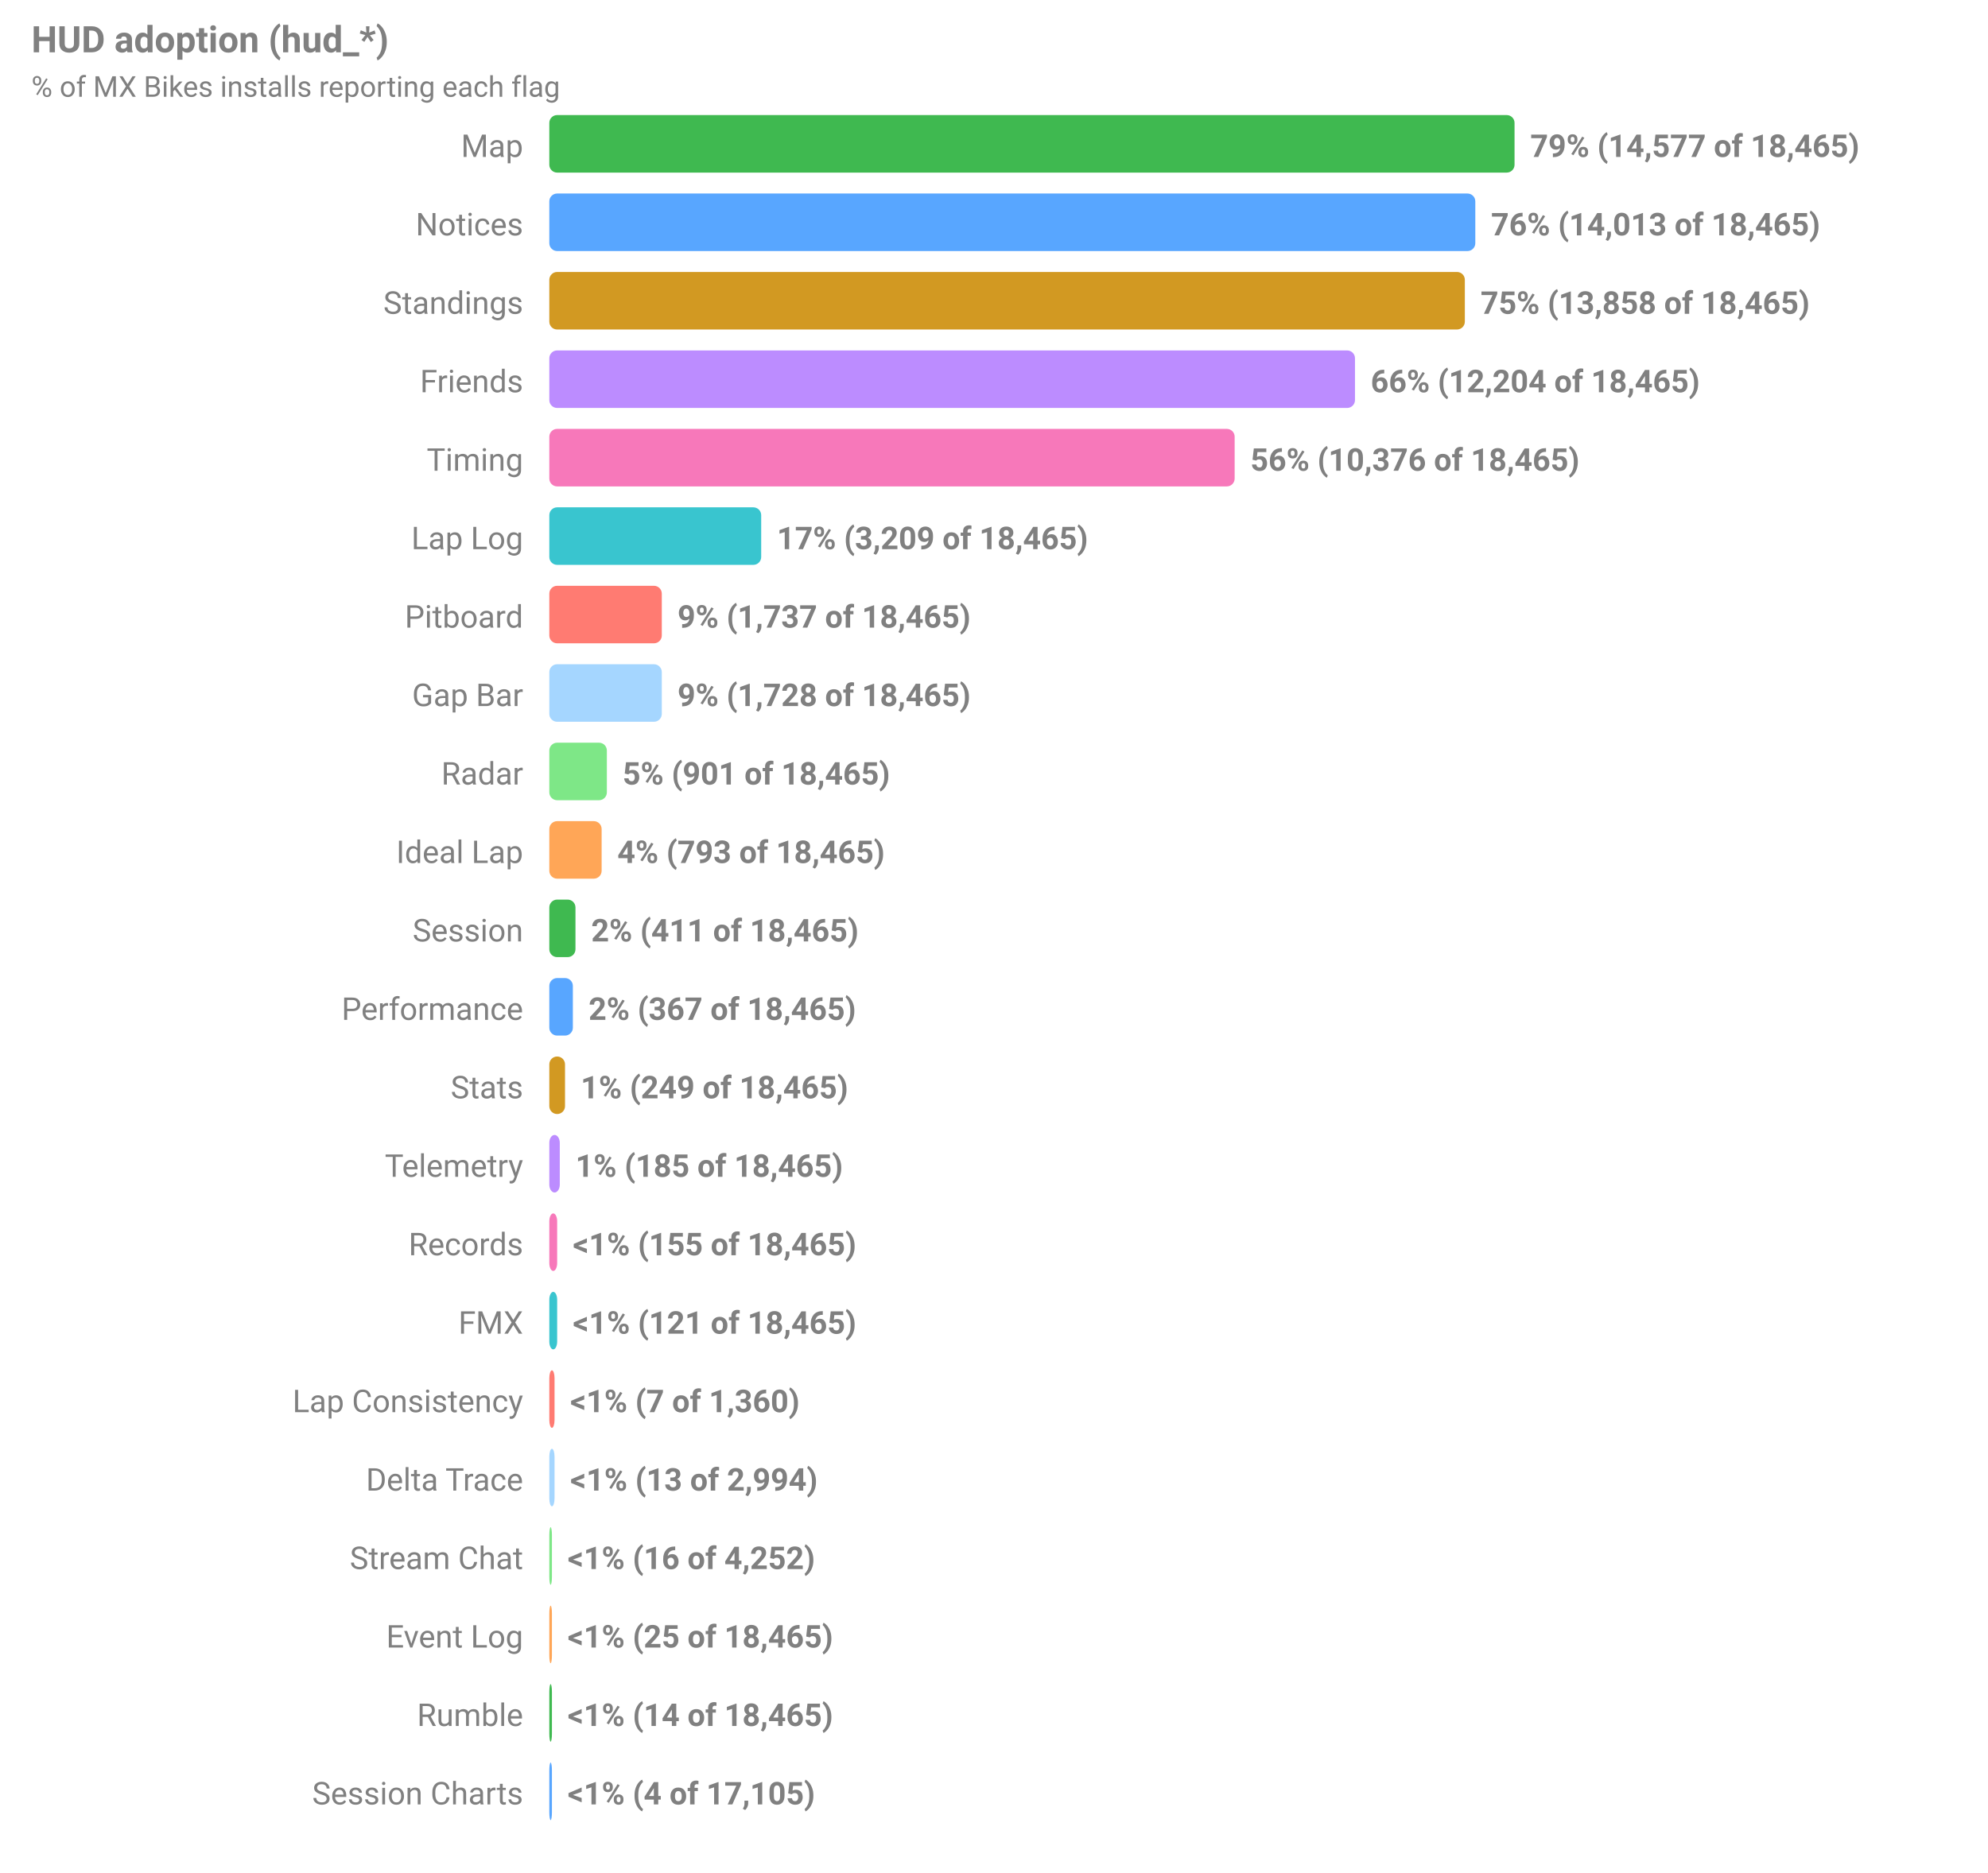
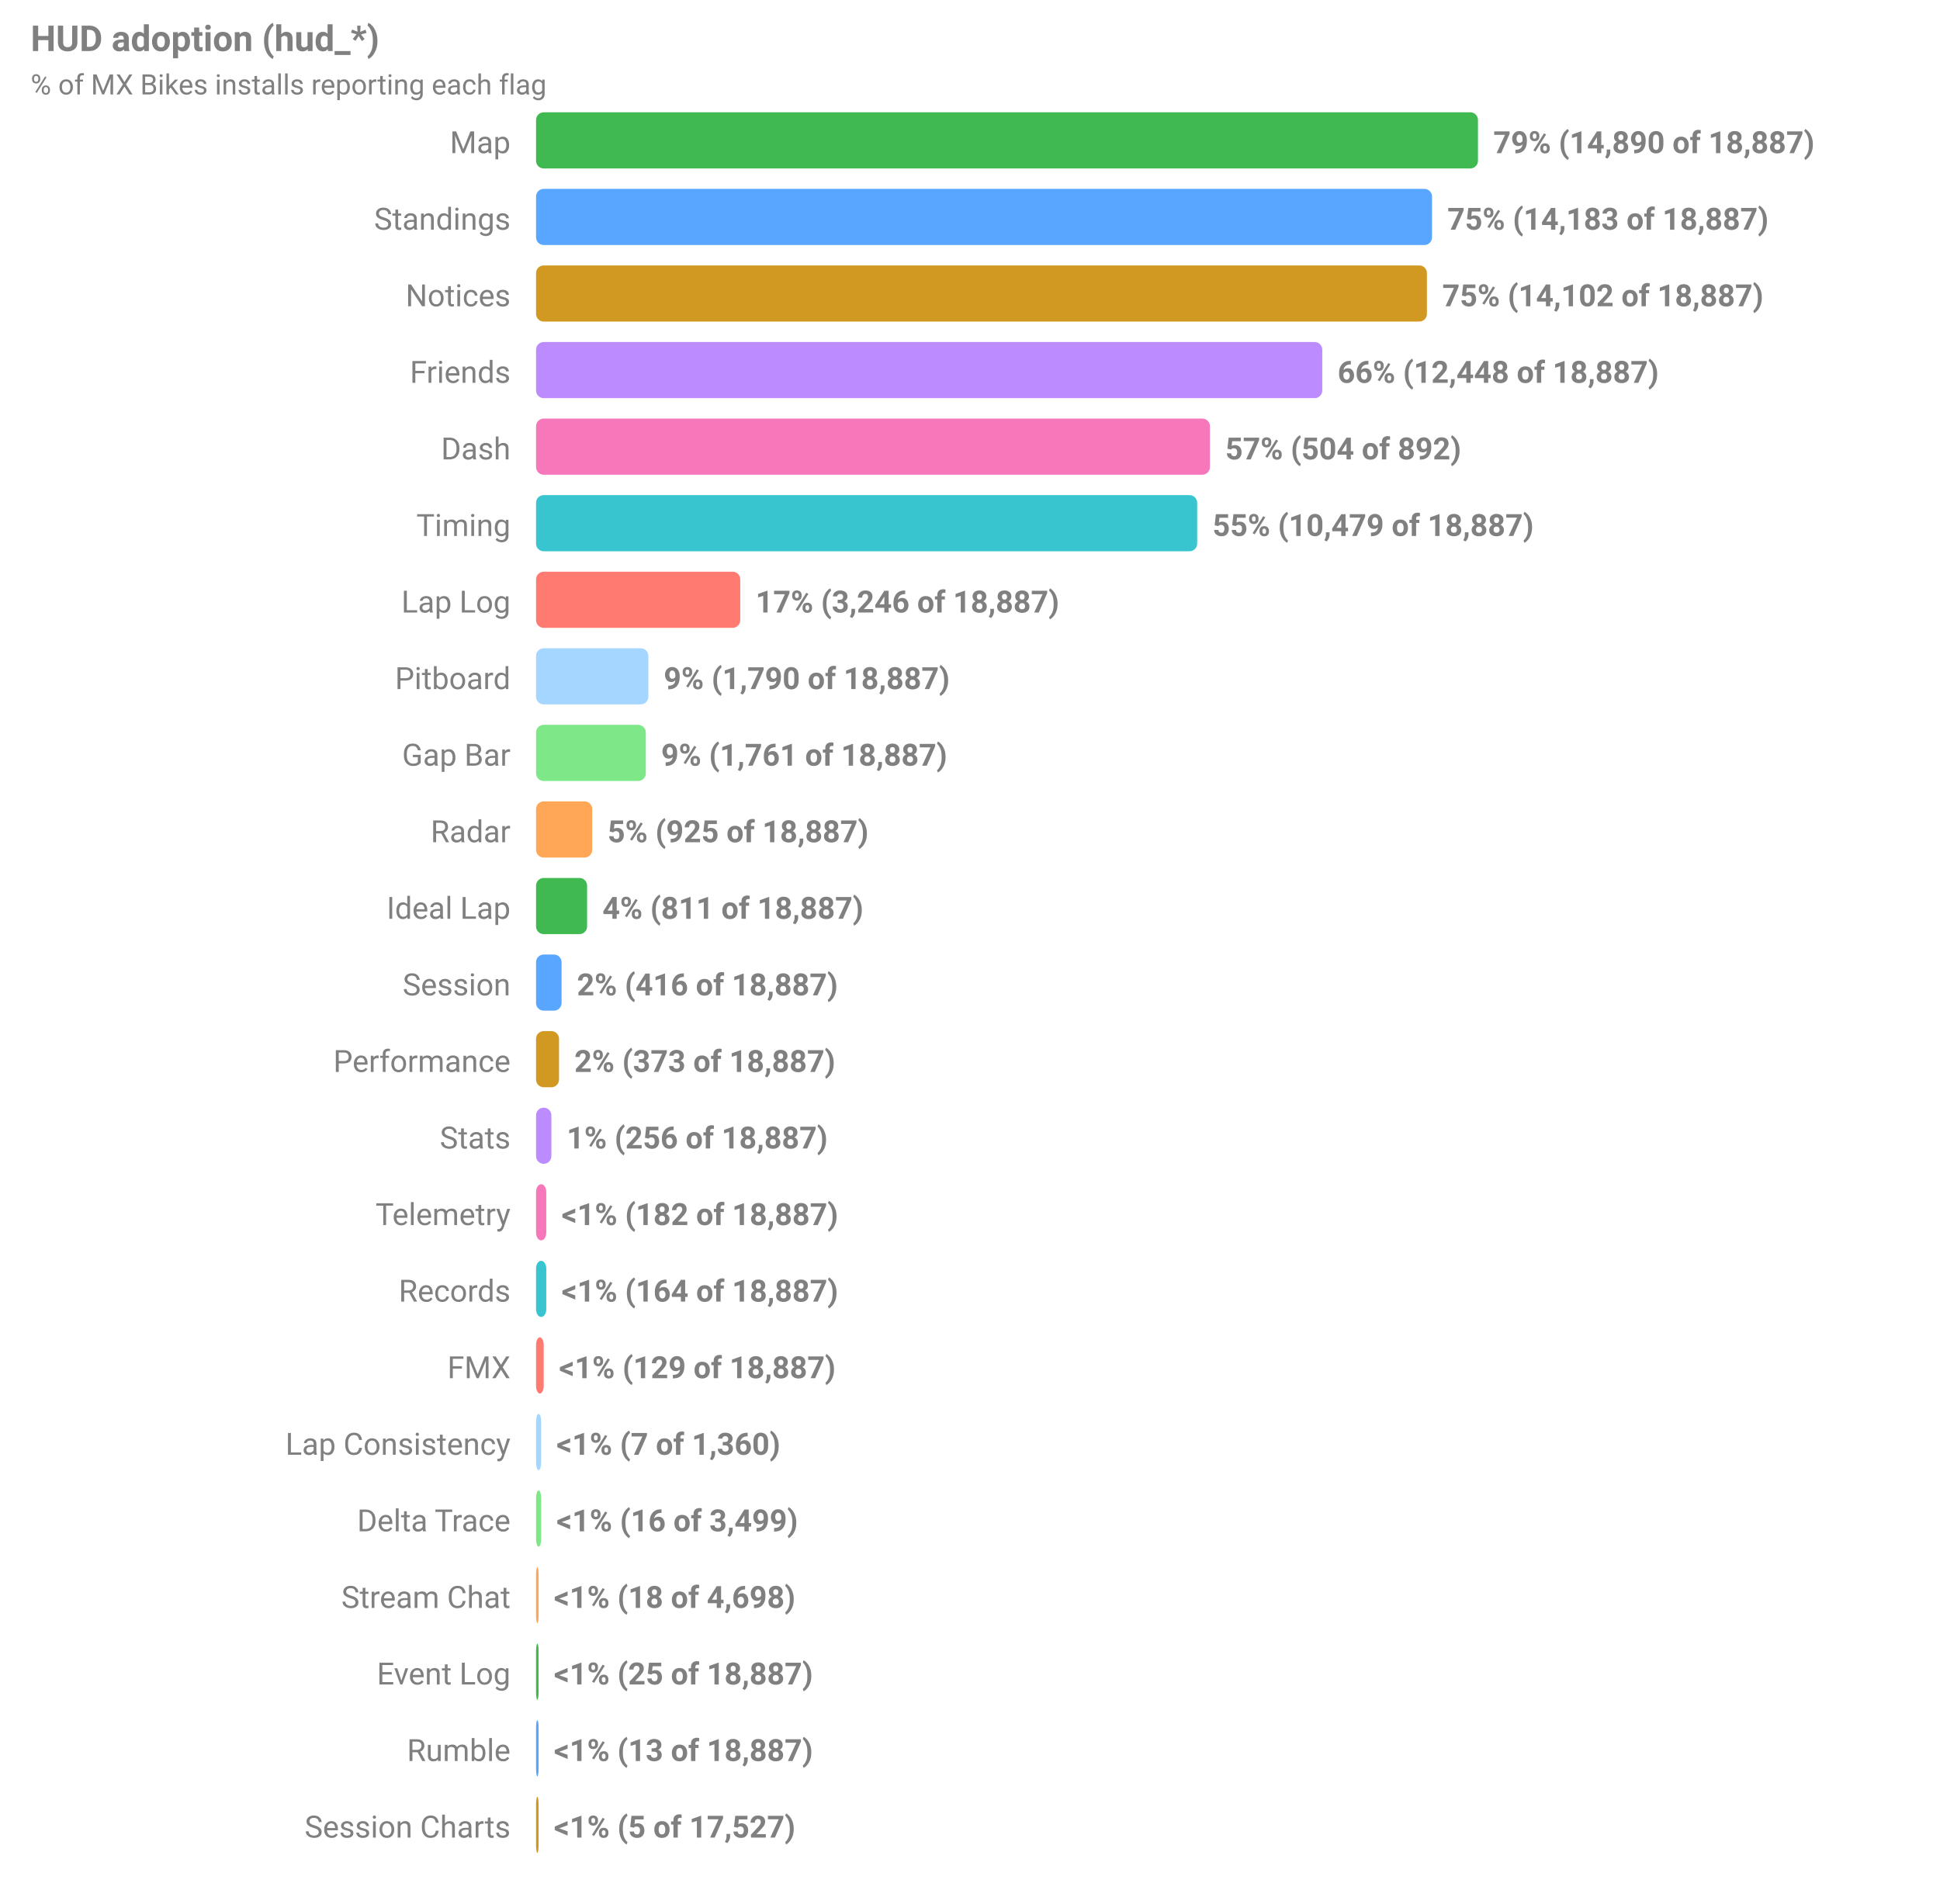
- <svg xmlns="http://www.w3.org/2000/svg" width="760" height="716" viewBox="0 0 760 716" role="img" aria-label="HUD adoption (hud_*)">
+ <svg xmlns="http://www.w3.org/2000/svg" width="760" height="746" viewBox="0 0 760 746" role="img" aria-label="HUD adoption (hud_*)">
  <style>
  text{font-family:-apple-system,BlinkMacSystemFont,'Segoe UI',Roboto,Helvetica,Arial,sans-serif}
  .grid{stroke:#808080;stroke-opacity:.3;stroke-width:1}
  .axis{stroke:#808080;stroke-width:1}
  .lbl{fill:#808080;font-size:12px}
  .val{fill:#808080;font-size:12px;font-weight:600}
  .title{fill:#808080;font-size:14px;font-weight:700}
  .sub{fill:#808080;font-size:11px}
  .gap{fill:#808080;opacity:.12}
  .gaplbl{fill:#808080;font-size:10px;opacity:.85}
  .ico{fill:#808080}
  .t1{fill:#e3b341}
  .t2{fill:#d29922}
  .t3{fill:#b7860b}
  .t4{fill:#946f0f}
</style>
  <text x="12" y="20" class="title">HUD adoption (hud_*)</text>
  <text x="12" y="37" class="sub">% of MX Bikes installs reporting each flag</text>
  <text x="200" y="60" class="lbl" text-anchor="end">Map</text>
-   <rect x="210" y="44" width="369" height="22" rx="3" fill="#3fb950" data-tip="Map: 79% (14,577 of 18,465)" />
-   <text x="585" y="60" class="val">79% (14,577 of 18,465)</text>
-   <text x="200" y="90" class="lbl" text-anchor="end">Notices</text>
-   <rect x="210" y="74" width="354" height="22" rx="3" fill="#58a6ff" data-tip="Notices: 76% (14,013 of 18,465)" />
-   <text x="570" y="90" class="val">76% (14,013 of 18,465)</text>
-   <text x="200" y="120" class="lbl" text-anchor="end">Standings</text>
-   <rect x="210" y="104" width="350" height="22" rx="3" fill="#d29922" data-tip="Standings: 75% (13,858 of 18,465)" />
-   <text x="566" y="120" class="val">75% (13,858 of 18,465)</text>
+   <rect x="210" y="44" width="369" height="22" rx="3" fill="#3fb950" data-tip="Map: 79% (14,890 of 18,887)" />
+   <text x="585" y="60" class="val">79% (14,890 of 18,887)</text>
+   <text x="200" y="90" class="lbl" text-anchor="end">Standings</text>
+   <rect x="210" y="74" width="351" height="22" rx="3" fill="#58a6ff" data-tip="Standings: 75% (14,183 of 18,887)" />
+   <text x="567" y="90" class="val">75% (14,183 of 18,887)</text>
+   <text x="200" y="120" class="lbl" text-anchor="end">Notices</text>
+   <rect x="210" y="104" width="349" height="22" rx="3" fill="#d29922" data-tip="Notices: 75% (14,102 of 18,887)" />
+   <text x="565" y="120" class="val">75% (14,102 of 18,887)</text>
  <text x="200" y="150" class="lbl" text-anchor="end">Friends</text>
-   <rect x="210" y="134" width="308" height="22" rx="3" fill="#bc8cff" data-tip="Friends: 66% (12,204 of 18,465)" />
-   <text x="524" y="150" class="val">66% (12,204 of 18,465)</text>
-   <text x="200" y="180" class="lbl" text-anchor="end">Timing</text>
-   <rect x="210" y="164" width="262" height="22" rx="3" fill="#f778ba" data-tip="Timing: 56% (10,376 of 18,465)" />
-   <text x="478" y="180" class="val">56% (10,376 of 18,465)</text>
-   <text x="200" y="210" class="lbl" text-anchor="end">Lap Log</text>
-   <rect x="210" y="194" width="81" height="22" rx="3" fill="#39c5cf" data-tip="Lap Log: 17% (3,209 of 18,465)" />
-   <text x="297" y="210" class="val">17% (3,209 of 18,465)</text>
-   <text x="200" y="240" class="lbl" text-anchor="end">Pitboard</text>
-   <rect x="210" y="224" width="43" height="22" rx="3" fill="#ff7b72" data-tip="Pitboard: 9% (1,737 of 18,465)" />
-   <text x="259" y="240" class="val">9% (1,737 of 18,465)</text>
-   <text x="200" y="270" class="lbl" text-anchor="end">Gap Bar</text>
-   <rect x="210" y="254" width="43" height="22" rx="3" fill="#a5d6ff" data-tip="Gap Bar: 9% (1,728 of 18,465)" />
-   <text x="259" y="270" class="val">9% (1,728 of 18,465)</text>
-   <text x="200" y="300" class="lbl" text-anchor="end">Radar</text>
-   <rect x="210" y="284" width="22" height="22" rx="3" fill="#7ee787" data-tip="Radar: 5% (901 of 18,465)" />
-   <text x="238" y="300" class="val">5% (901 of 18,465)</text>
-   <text x="200" y="330" class="lbl" text-anchor="end">Ideal Lap</text>
-   <rect x="210" y="314" width="20" height="22" rx="3" fill="#ffa657" data-tip="Ideal Lap: 4% (793 of 18,465)" />
-   <text x="236" y="330" class="val">4% (793 of 18,465)</text>
-   <text x="200" y="360" class="lbl" text-anchor="end">Session</text>
-   <rect x="210" y="344" width="10" height="22" rx="3" fill="#3fb950" data-tip="Session: 2% (411 of 18,465)" />
-   <text x="226" y="360" class="val">2% (411 of 18,465)</text>
-   <text x="200" y="390" class="lbl" text-anchor="end">Performance</text>
-   <rect x="210" y="374" width="9" height="22" rx="3" fill="#58a6ff" data-tip="Performance: 2% (367 of 18,465)" />
-   <text x="225" y="390" class="val">2% (367 of 18,465)</text>
-   <text x="200" y="420" class="lbl" text-anchor="end">Stats</text>
-   <rect x="210" y="404" width="6" height="22" rx="3" fill="#d29922" data-tip="Stats: 1% (249 of 18,465)" />
-   <text x="222" y="420" class="val">1% (249 of 18,465)</text>
-   <text x="200" y="450" class="lbl" text-anchor="end">Telemetry</text>
-   <rect x="210" y="434" width="4" height="22" rx="3" fill="#bc8cff" data-tip="Telemetry: 1% (185 of 18,465)" />
-   <text x="220" y="450" class="val">1% (185 of 18,465)</text>
-   <text x="200" y="480" class="lbl" text-anchor="end">Records</text>
-   <rect x="210" y="464" width="3" height="22" rx="3" fill="#f778ba" data-tip="Records: &lt;1% (155 of 18,465)" />
-   <text x="219" y="480" class="val">&lt;1% (155 of 18,465)</text>
-   <text x="200" y="510" class="lbl" text-anchor="end">FMX</text>
-   <rect x="210" y="494" width="3" height="22" rx="3" fill="#39c5cf" data-tip="FMX: &lt;1% (121 of 18,465)" />
-   <text x="219" y="510" class="val">&lt;1% (121 of 18,465)</text>
-   <text x="200" y="540" class="lbl" text-anchor="end">Lap Consistency</text>
-   <rect x="210" y="524" width="2" height="22" rx="3" fill="#ff7b72" data-tip="Lap Consistency: &lt;1% (7 of 1,360)" />
-   <text x="218" y="540" class="val">&lt;1% (7 of 1,360)</text>
-   <text x="200" y="570" class="lbl" text-anchor="end">Delta Trace</text>
-   <rect x="210" y="554" width="2" height="22" rx="3" fill="#a5d6ff" data-tip="Delta Trace: &lt;1% (13 of 2,994)" />
-   <text x="218" y="570" class="val">&lt;1% (13 of 2,994)</text>
-   <text x="200" y="600" class="lbl" text-anchor="end">Stream Chat</text>
-   <rect x="210" y="584" width="1" height="22" rx="3" fill="#7ee787" data-tip="Stream Chat: &lt;1% (16 of 4,252)" />
-   <text x="217" y="600" class="val">&lt;1% (16 of 4,252)</text>
-   <text x="200" y="630" class="lbl" text-anchor="end">Event Log</text>
-   <rect x="210" y="614" width="1" height="22" rx="3" fill="#ffa657" data-tip="Event Log: &lt;1% (25 of 18,465)" />
-   <text x="217" y="630" class="val">&lt;1% (25 of 18,465)</text>
-   <text x="200" y="660" class="lbl" text-anchor="end">Rumble</text>
-   <rect x="210" y="644" width="1" height="22" rx="3" fill="#3fb950" data-tip="Rumble: &lt;1% (14 of 18,465)" />
-   <text x="217" y="660" class="val">&lt;1% (14 of 18,465)</text>
-   <text x="200" y="690" class="lbl" text-anchor="end">Session Charts</text>
-   <rect x="210" y="674" width="1" height="22" rx="3" fill="#58a6ff" data-tip="Session Charts: &lt;1% (4 of 17,105)" />
-   <text x="217" y="690" class="val">&lt;1% (4 of 17,105)</text>
+   <rect x="210" y="134" width="308" height="22" rx="3" fill="#bc8cff" data-tip="Friends: 66% (12,448 of 18,887)" />
+   <text x="524" y="150" class="val">66% (12,448 of 18,887)</text>
+   <text x="200" y="180" class="lbl" text-anchor="end">Dash</text>
+   <rect x="210" y="164" width="264" height="22" rx="3" fill="#f778ba" data-tip="Dash: 57% (504 of 892)" />
+   <text x="480" y="180" class="val">57% (504 of 892)</text>
+   <text x="200" y="210" class="lbl" text-anchor="end">Timing</text>
+   <rect x="210" y="194" width="259" height="22" rx="3" fill="#39c5cf" data-tip="Timing: 55% (10,479 of 18,887)" />
+   <text x="475" y="210" class="val">55% (10,479 of 18,887)</text>
+   <text x="200" y="240" class="lbl" text-anchor="end">Lap Log</text>
+   <rect x="210" y="224" width="80" height="22" rx="3" fill="#ff7b72" data-tip="Lap Log: 17% (3,246 of 18,887)" />
+   <text x="296" y="240" class="val">17% (3,246 of 18,887)</text>
+   <text x="200" y="270" class="lbl" text-anchor="end">Pitboard</text>
+   <rect x="210" y="254" width="44" height="22" rx="3" fill="#a5d6ff" data-tip="Pitboard: 9% (1,790 of 18,887)" />
+   <text x="260" y="270" class="val">9% (1,790 of 18,887)</text>
+   <text x="200" y="300" class="lbl" text-anchor="end">Gap Bar</text>
+   <rect x="210" y="284" width="43" height="22" rx="3" fill="#7ee787" data-tip="Gap Bar: 9% (1,761 of 18,887)" />
+   <text x="259" y="300" class="val">9% (1,761 of 18,887)</text>
+   <text x="200" y="330" class="lbl" text-anchor="end">Radar</text>
+   <rect x="210" y="314" width="22" height="22" rx="3" fill="#ffa657" data-tip="Radar: 5% (925 of 18,887)" />
+   <text x="238" y="330" class="val">5% (925 of 18,887)</text>
+   <text x="200" y="360" class="lbl" text-anchor="end">Ideal Lap</text>
+   <rect x="210" y="344" width="20" height="22" rx="3" fill="#3fb950" data-tip="Ideal Lap: 4% (811 of 18,887)" />
+   <text x="236" y="360" class="val">4% (811 of 18,887)</text>
+   <text x="200" y="390" class="lbl" text-anchor="end">Session</text>
+   <rect x="210" y="374" width="10" height="22" rx="3" fill="#58a6ff" data-tip="Session: 2% (416 of 18,887)" />
+   <text x="226" y="390" class="val">2% (416 of 18,887)</text>
+   <text x="200" y="420" class="lbl" text-anchor="end">Performance</text>
+   <rect x="210" y="404" width="9" height="22" rx="3" fill="#d29922" data-tip="Performance: 2% (373 of 18,887)" />
+   <text x="225" y="420" class="val">2% (373 of 18,887)</text>
+   <text x="200" y="450" class="lbl" text-anchor="end">Stats</text>
+   <rect x="210" y="434" width="6" height="22" rx="3" fill="#bc8cff" data-tip="Stats: 1% (256 of 18,887)" />
+   <text x="222" y="450" class="val">1% (256 of 18,887)</text>
+   <text x="200" y="480" class="lbl" text-anchor="end">Telemetry</text>
+   <rect x="210" y="464" width="4" height="22" rx="3" fill="#f778ba" data-tip="Telemetry: &lt;1% (182 of 18,887)" />
+   <text x="220" y="480" class="val">&lt;1% (182 of 18,887)</text>
+   <text x="200" y="510" class="lbl" text-anchor="end">Records</text>
+   <rect x="210" y="494" width="4" height="22" rx="3" fill="#39c5cf" data-tip="Records: &lt;1% (164 of 18,887)" />
+   <text x="220" y="510" class="val">&lt;1% (164 of 18,887)</text>
+   <text x="200" y="540" class="lbl" text-anchor="end">FMX</text>
+   <rect x="210" y="524" width="3" height="22" rx="3" fill="#ff7b72" data-tip="FMX: &lt;1% (129 of 18,887)" />
+   <text x="219" y="540" class="val">&lt;1% (129 of 18,887)</text>
+   <text x="200" y="570" class="lbl" text-anchor="end">Lap Consistency</text>
+   <rect x="210" y="554" width="2" height="22" rx="3" fill="#a5d6ff" data-tip="Lap Consistency: &lt;1% (7 of 1,360)" />
+   <text x="218" y="570" class="val">&lt;1% (7 of 1,360)</text>
+   <text x="200" y="600" class="lbl" text-anchor="end">Delta Trace</text>
+   <rect x="210" y="584" width="2" height="22" rx="3" fill="#7ee787" data-tip="Delta Trace: &lt;1% (16 of 3,499)" />
+   <text x="218" y="600" class="val">&lt;1% (16 of 3,499)</text>
+   <text x="200" y="630" class="lbl" text-anchor="end">Stream Chat</text>
+   <rect x="210" y="614" width="1" height="22" rx="3" fill="#ffa657" data-tip="Stream Chat: &lt;1% (18 of 4,698)" />
+   <text x="217" y="630" class="val">&lt;1% (18 of 4,698)</text>
+   <text x="200" y="660" class="lbl" text-anchor="end">Event Log</text>
+   <rect x="210" y="644" width="1" height="22" rx="3" fill="#3fb950" data-tip="Event Log: &lt;1% (25 of 18,887)" />
+   <text x="217" y="660" class="val">&lt;1% (25 of 18,887)</text>
+   <text x="200" y="690" class="lbl" text-anchor="end">Rumble</text>
+   <rect x="210" y="674" width="1" height="22" rx="3" fill="#58a6ff" data-tip="Rumble: &lt;1% (13 of 18,887)" />
+   <text x="217" y="690" class="val">&lt;1% (13 of 18,887)</text>
+   <text x="200" y="720" class="lbl" text-anchor="end">Session Charts</text>
+   <rect x="210" y="704" width="1" height="22" rx="3" fill="#d29922" data-tip="Session Charts: &lt;1% (5 of 17,527)" />
+   <text x="217" y="720" class="val">&lt;1% (5 of 17,527)</text>
</svg>
